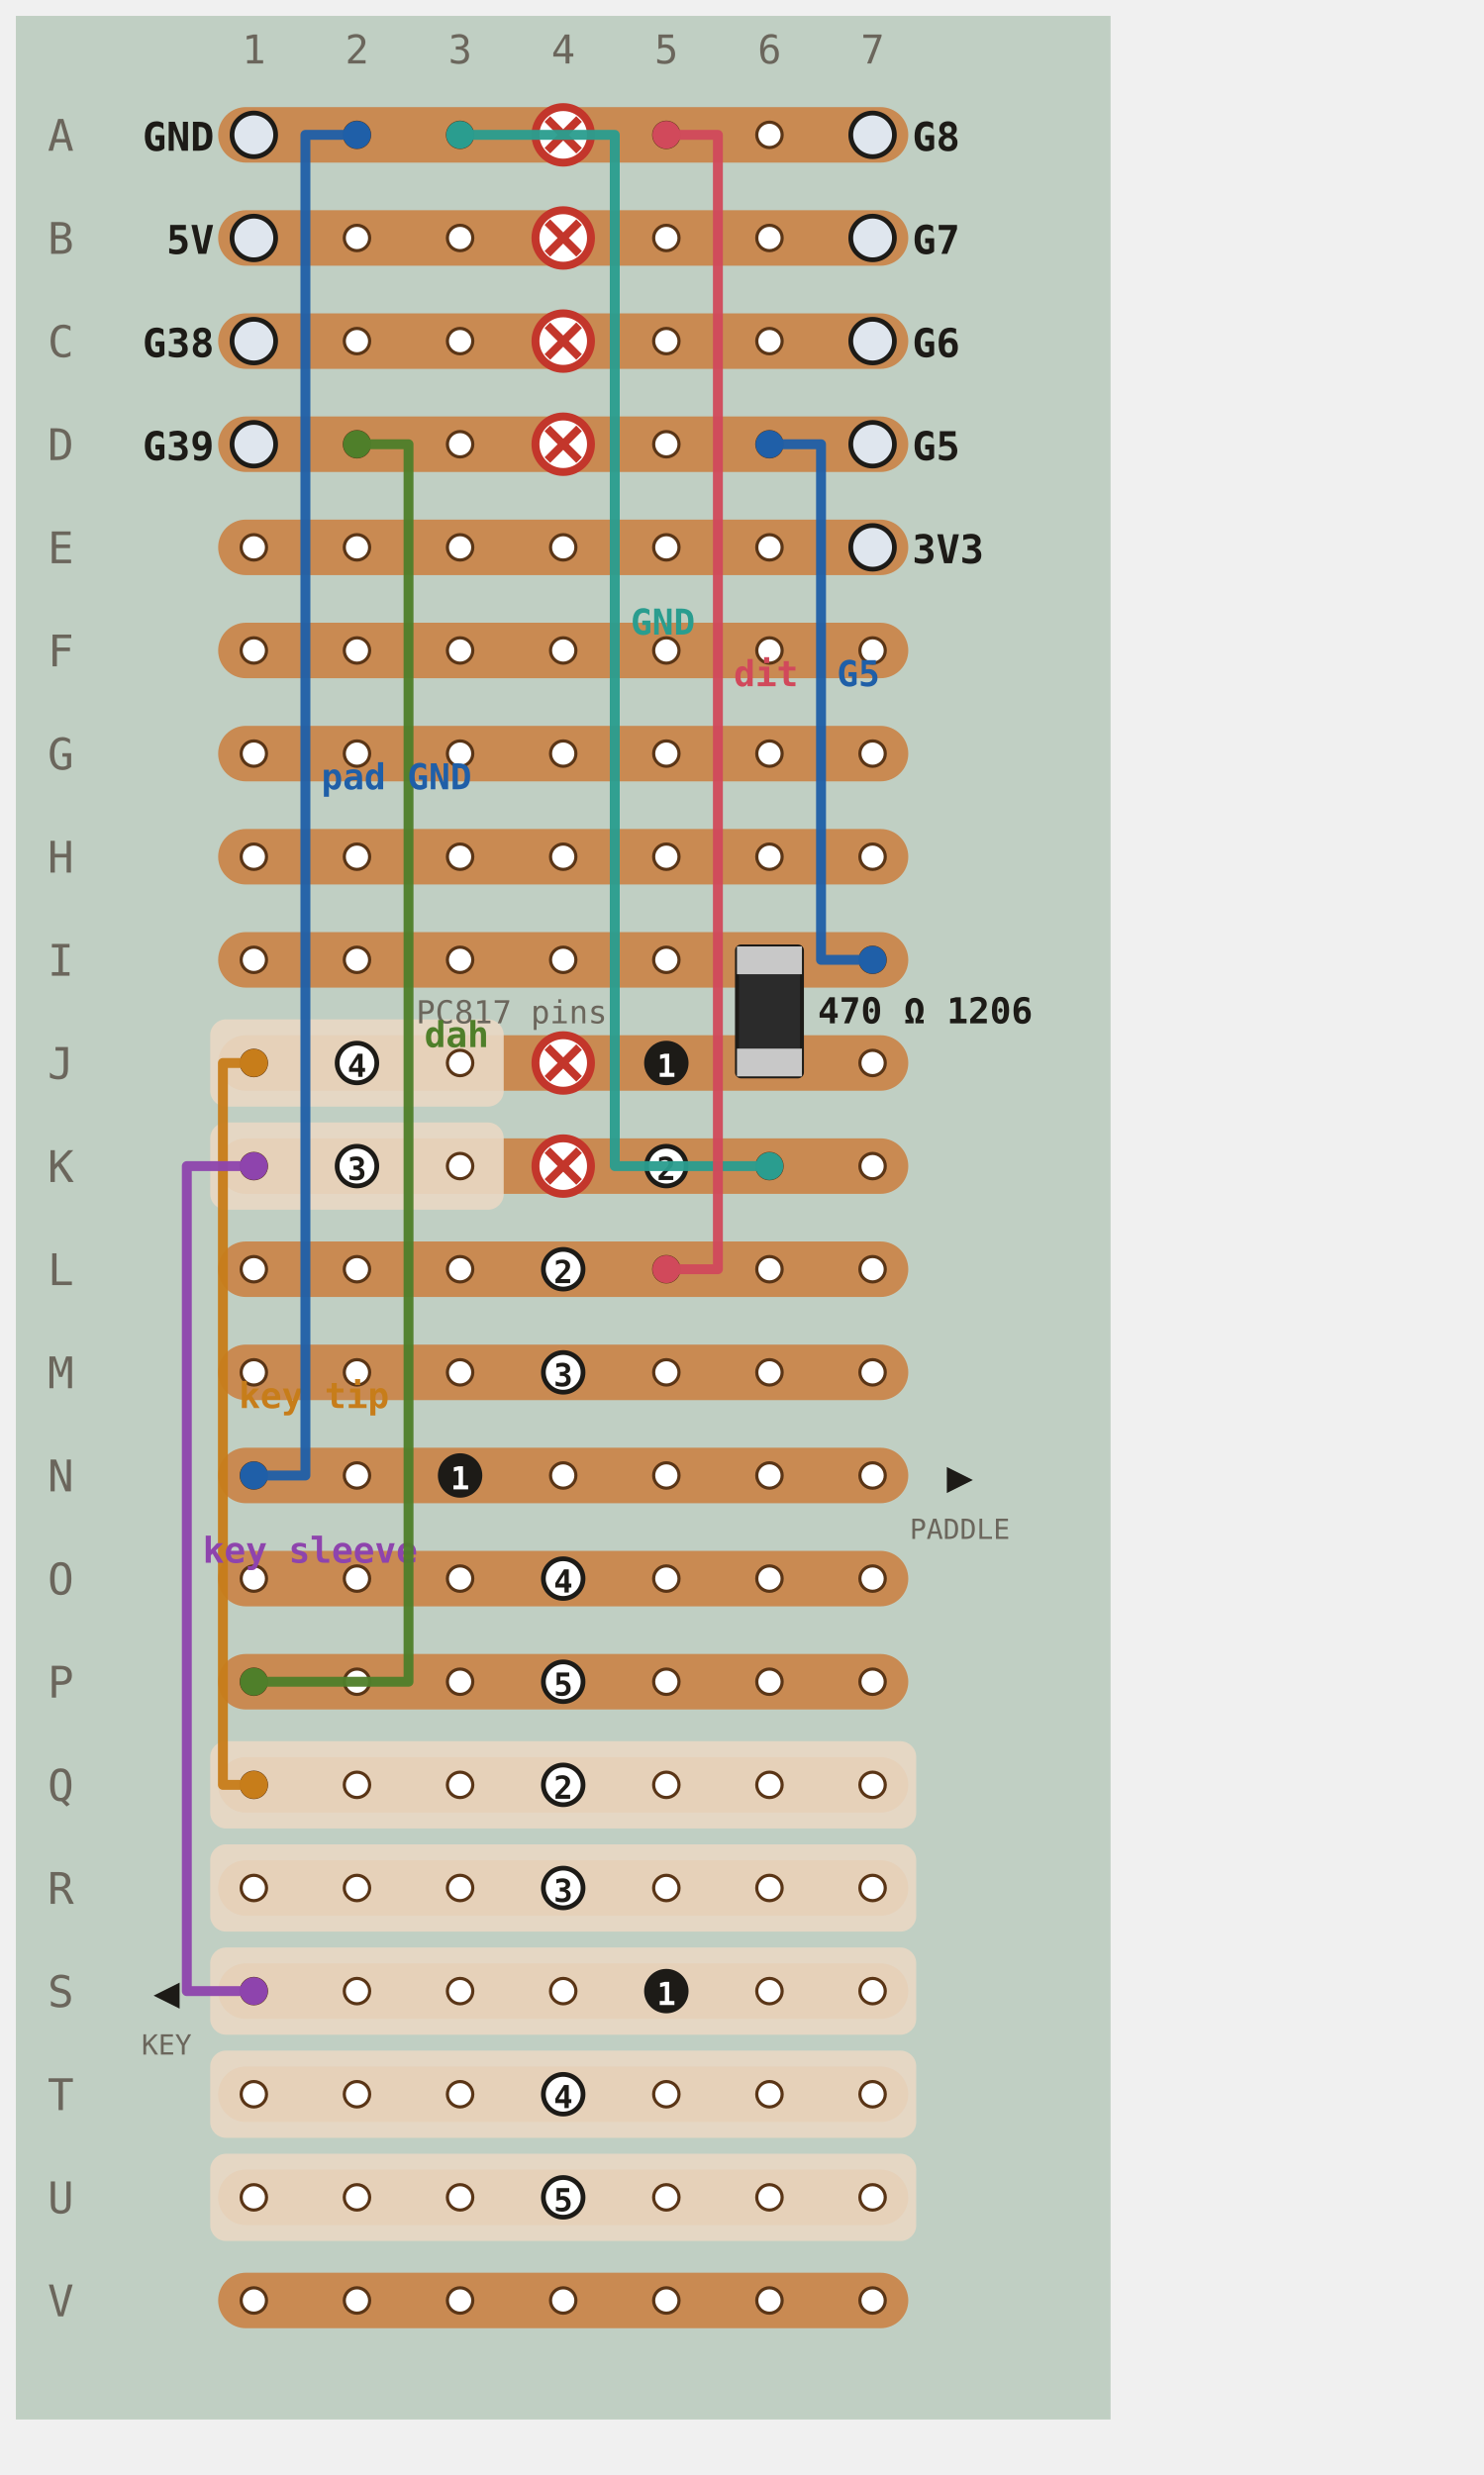
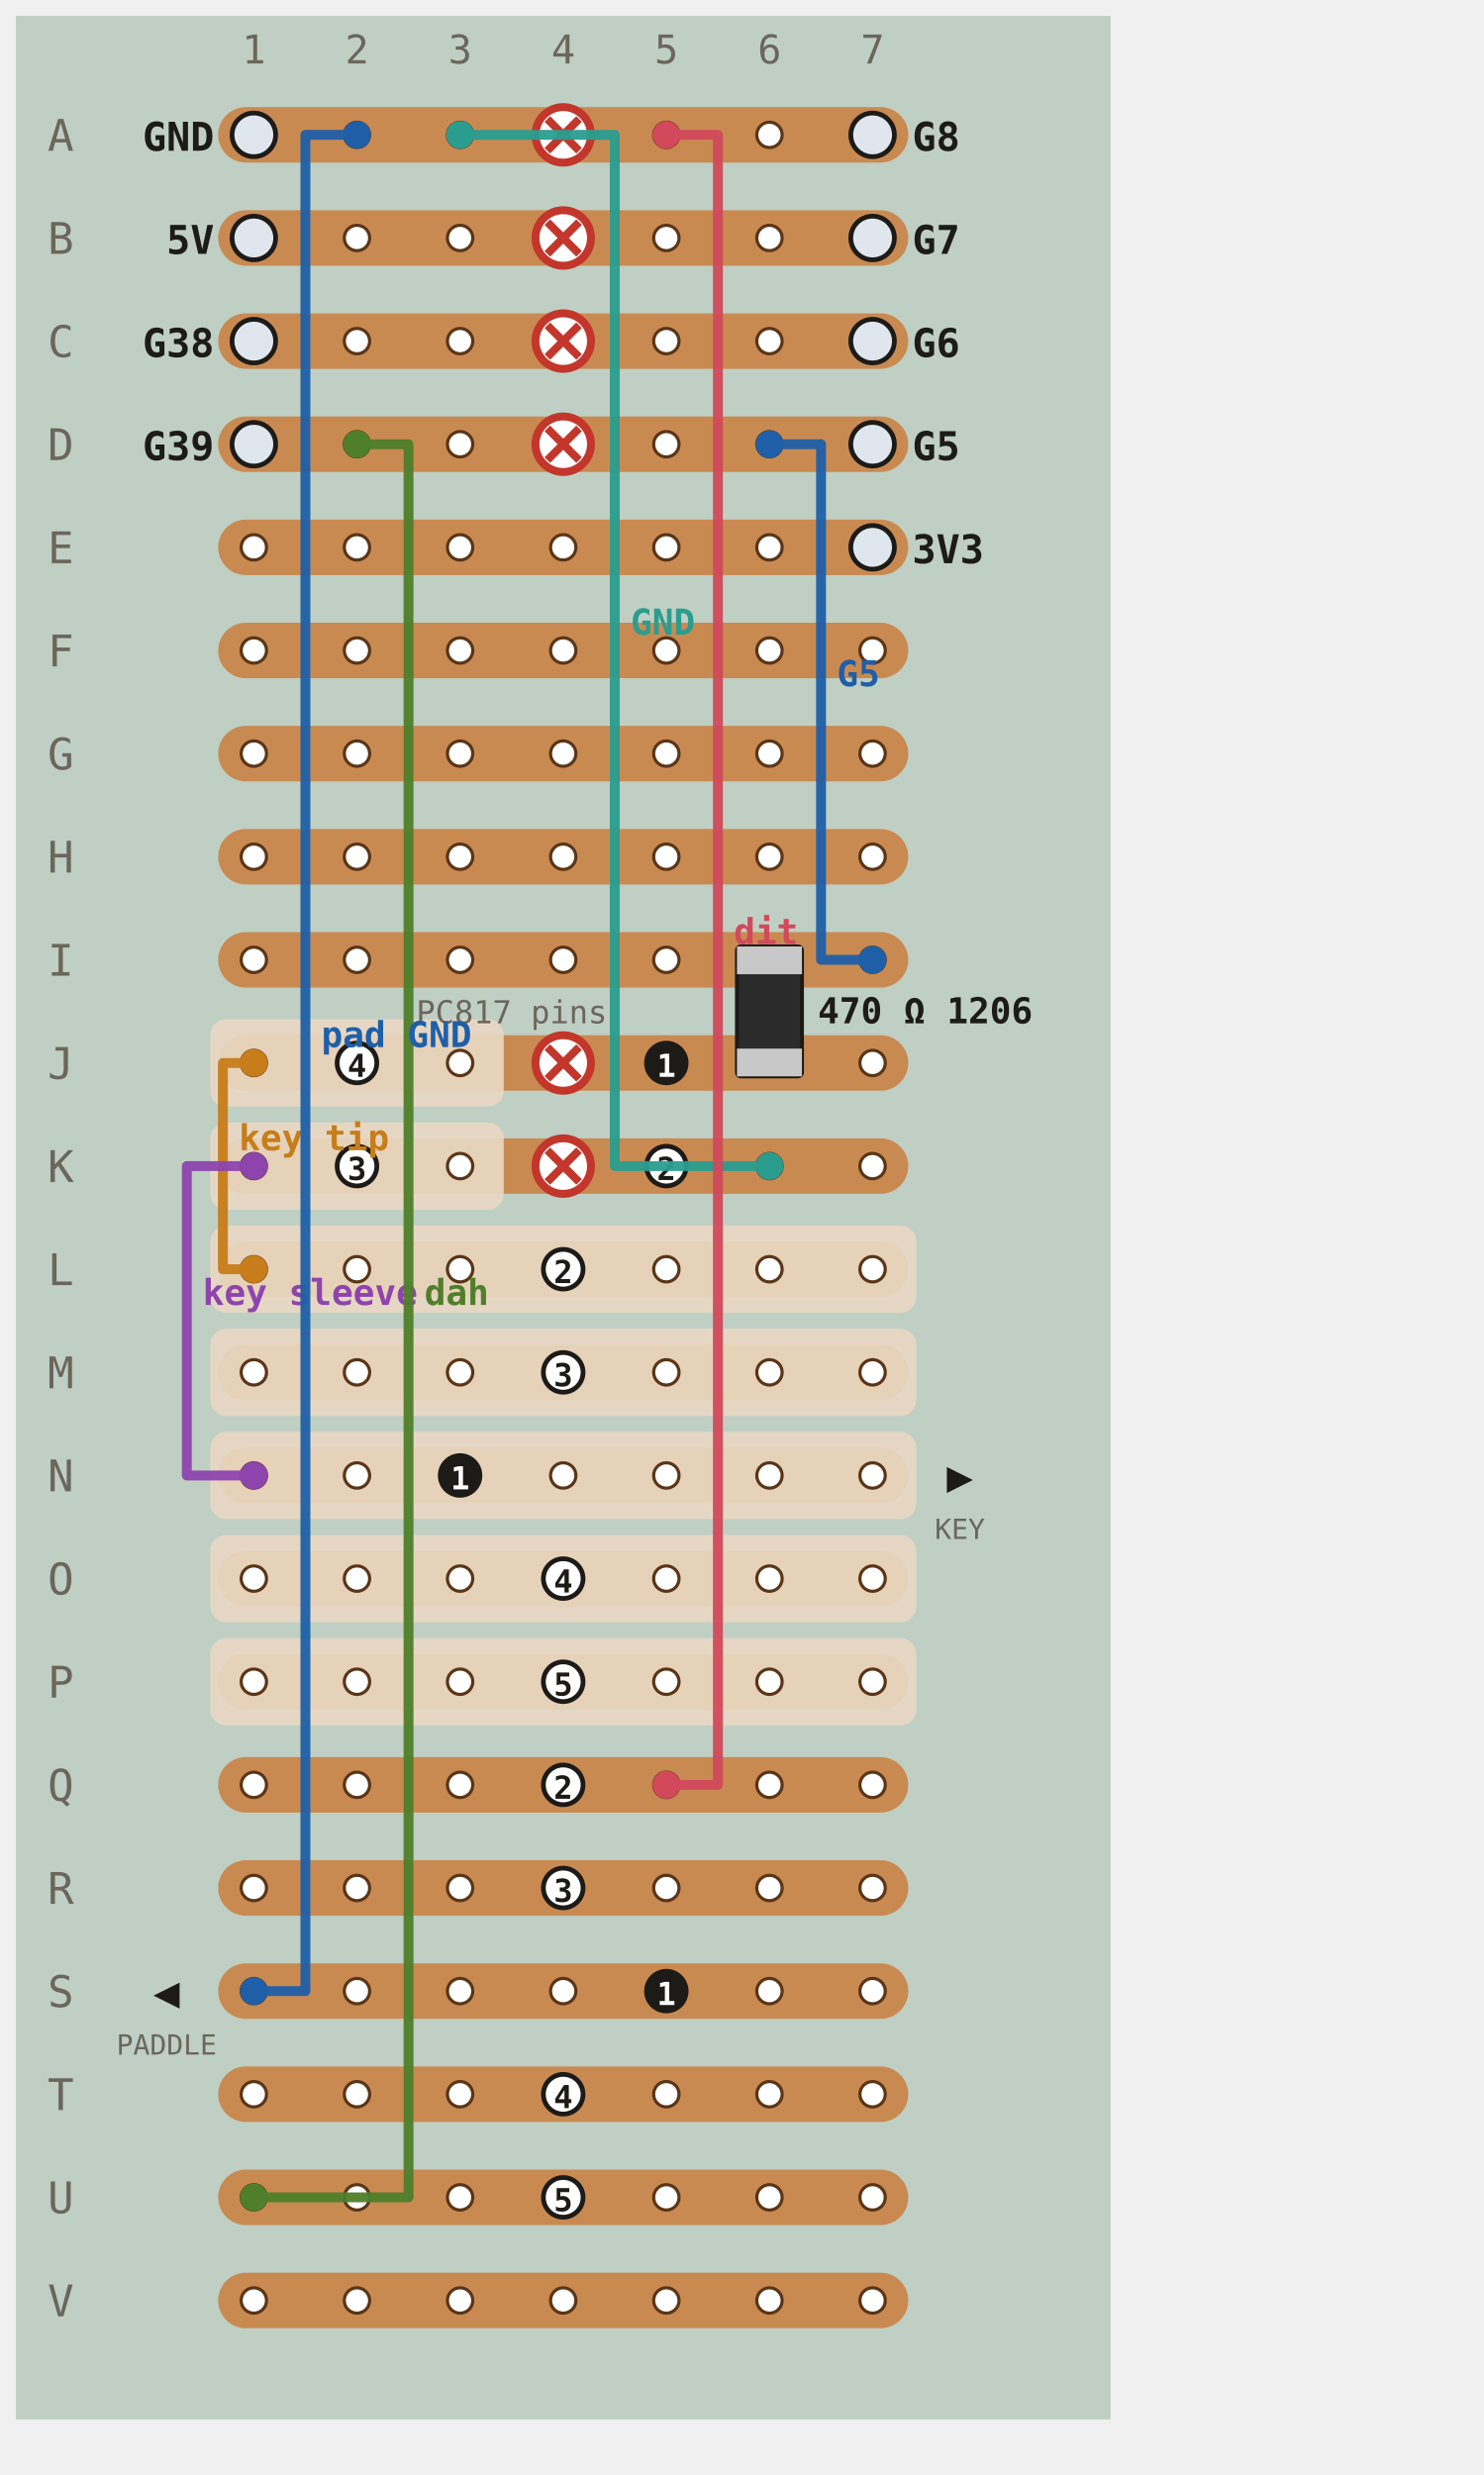
<svg xmlns="http://www.w3.org/2000/svg" viewBox="0 0 374 624" width="374" height="624" font-family="Menlo,Consolas,monospace" style="background:#ffffff">
  <rect x="4" y="4" width="276" height="606" fill="#2f6b3a" opacity=".25" />
  <rect x="55" y="27" width="174" height="14" rx="7" fill="#c98a52" />
  <text x="12" y="38" font-size="11" fill="#6b665c">A</text>
  <circle cx="64" cy="34" r="3.2" fill="#ffffff" stroke="#5a3516" stroke-width=".8" />
  <circle cx="90" cy="34" r="3.2" fill="#ffffff" stroke="#5a3516" stroke-width=".8" />
  <circle cx="116" cy="34" r="3.2" fill="#ffffff" stroke="#5a3516" stroke-width=".8" />
  <circle cx="142" cy="34" r="7" fill="#ffffff" stroke="#c3362b" stroke-width="2" />
  <path d="M138 30L146 38M146 30L138 38" stroke="#c3362b" stroke-width="2" />
  <circle cx="168" cy="34" r="3.2" fill="#ffffff" stroke="#5a3516" stroke-width=".8" />
  <circle cx="194" cy="34" r="3.2" fill="#ffffff" stroke="#5a3516" stroke-width=".8" />
  <circle cx="220" cy="34" r="3.2" fill="#ffffff" stroke="#5a3516" stroke-width=".8" />
  <rect x="55" y="53" width="174" height="14" rx="7" fill="#c98a52" />
  <text x="12" y="64" font-size="11" fill="#6b665c">B</text>
  <circle cx="64" cy="60" r="3.2" fill="#ffffff" stroke="#5a3516" stroke-width=".8" />
  <circle cx="90" cy="60" r="3.2" fill="#ffffff" stroke="#5a3516" stroke-width=".8" />
  <circle cx="116" cy="60" r="3.2" fill="#ffffff" stroke="#5a3516" stroke-width=".8" />
  <circle cx="142" cy="60" r="7" fill="#ffffff" stroke="#c3362b" stroke-width="2" />
  <path d="M138 56L146 64M146 56L138 64" stroke="#c3362b" stroke-width="2" />
  <circle cx="168" cy="60" r="3.2" fill="#ffffff" stroke="#5a3516" stroke-width=".8" />
  <circle cx="194" cy="60" r="3.2" fill="#ffffff" stroke="#5a3516" stroke-width=".8" />
  <circle cx="220" cy="60" r="3.2" fill="#ffffff" stroke="#5a3516" stroke-width=".8" />
  <rect x="55" y="79" width="174" height="14" rx="7" fill="#c98a52" />
  <text x="12" y="90" font-size="11" fill="#6b665c">C</text>
  <circle cx="64" cy="86" r="3.2" fill="#ffffff" stroke="#5a3516" stroke-width=".8" />
  <circle cx="90" cy="86" r="3.2" fill="#ffffff" stroke="#5a3516" stroke-width=".8" />
  <circle cx="116" cy="86" r="3.2" fill="#ffffff" stroke="#5a3516" stroke-width=".8" />
  <circle cx="142" cy="86" r="7" fill="#ffffff" stroke="#c3362b" stroke-width="2" />
  <path d="M138 82L146 90M146 82L138 90" stroke="#c3362b" stroke-width="2" />
  <circle cx="168" cy="86" r="3.2" fill="#ffffff" stroke="#5a3516" stroke-width=".8" />
  <circle cx="194" cy="86" r="3.2" fill="#ffffff" stroke="#5a3516" stroke-width=".8" />
  <circle cx="220" cy="86" r="3.2" fill="#ffffff" stroke="#5a3516" stroke-width=".8" />
  <rect x="55" y="105" width="174" height="14" rx="7" fill="#c98a52" />
  <text x="12" y="116" font-size="11" fill="#6b665c">D</text>
  <circle cx="64" cy="112" r="3.2" fill="#ffffff" stroke="#5a3516" stroke-width=".8" />
  <circle cx="90" cy="112" r="3.2" fill="#ffffff" stroke="#5a3516" stroke-width=".8" />
  <circle cx="116" cy="112" r="3.2" fill="#ffffff" stroke="#5a3516" stroke-width=".8" />
  <circle cx="142" cy="112" r="7" fill="#ffffff" stroke="#c3362b" stroke-width="2" />
  <path d="M138 108L146 116M146 108L138 116" stroke="#c3362b" stroke-width="2" />
  <circle cx="168" cy="112" r="3.2" fill="#ffffff" stroke="#5a3516" stroke-width=".8" />
  <circle cx="194" cy="112" r="3.2" fill="#ffffff" stroke="#5a3516" stroke-width=".8" />
  <circle cx="220" cy="112" r="3.2" fill="#ffffff" stroke="#5a3516" stroke-width=".8" />
  <rect x="55" y="131" width="174" height="14" rx="7" fill="#c98a52" />
  <text x="12" y="142" font-size="11" fill="#6b665c">E</text>
  <circle cx="64" cy="138" r="3.2" fill="#ffffff" stroke="#5a3516" stroke-width=".8" />
  <circle cx="90" cy="138" r="3.2" fill="#ffffff" stroke="#5a3516" stroke-width=".8" />
  <circle cx="116" cy="138" r="3.2" fill="#ffffff" stroke="#5a3516" stroke-width=".8" />
  <circle cx="142" cy="138" r="3.2" fill="#ffffff" stroke="#5a3516" stroke-width=".8" />
  <circle cx="168" cy="138" r="3.2" fill="#ffffff" stroke="#5a3516" stroke-width=".8" />
  <circle cx="194" cy="138" r="3.2" fill="#ffffff" stroke="#5a3516" stroke-width=".8" />
  <circle cx="220" cy="138" r="3.2" fill="#ffffff" stroke="#5a3516" stroke-width=".8" />
  <rect x="55" y="157" width="174" height="14" rx="7" fill="#c98a52" />
  <text x="12" y="168" font-size="11" fill="#6b665c">F</text>
  <circle cx="64" cy="164" r="3.2" fill="#ffffff" stroke="#5a3516" stroke-width=".8" />
  <circle cx="90" cy="164" r="3.2" fill="#ffffff" stroke="#5a3516" stroke-width=".8" />
  <circle cx="116" cy="164" r="3.2" fill="#ffffff" stroke="#5a3516" stroke-width=".8" />
  <circle cx="142" cy="164" r="3.2" fill="#ffffff" stroke="#5a3516" stroke-width=".8" />
  <circle cx="168" cy="164" r="3.2" fill="#ffffff" stroke="#5a3516" stroke-width=".8" />
  <circle cx="194" cy="164" r="3.2" fill="#ffffff" stroke="#5a3516" stroke-width=".8" />
  <circle cx="220" cy="164" r="3.2" fill="#ffffff" stroke="#5a3516" stroke-width=".8" />
  <rect x="55" y="183" width="174" height="14" rx="7" fill="#c98a52" />
  <text x="12" y="194" font-size="11" fill="#6b665c">G</text>
  <circle cx="64" cy="190" r="3.2" fill="#ffffff" stroke="#5a3516" stroke-width=".8" />
  <circle cx="90" cy="190" r="3.2" fill="#ffffff" stroke="#5a3516" stroke-width=".8" />
  <circle cx="116" cy="190" r="3.2" fill="#ffffff" stroke="#5a3516" stroke-width=".8" />
  <circle cx="142" cy="190" r="3.2" fill="#ffffff" stroke="#5a3516" stroke-width=".8" />
  <circle cx="168" cy="190" r="3.2" fill="#ffffff" stroke="#5a3516" stroke-width=".8" />
  <circle cx="194" cy="190" r="3.2" fill="#ffffff" stroke="#5a3516" stroke-width=".8" />
  <circle cx="220" cy="190" r="3.2" fill="#ffffff" stroke="#5a3516" stroke-width=".8" />
  <rect x="55" y="209" width="174" height="14" rx="7" fill="#c98a52" />
  <text x="12" y="220" font-size="11" fill="#6b665c">H</text>
  <circle cx="64" cy="216" r="3.2" fill="#ffffff" stroke="#5a3516" stroke-width=".8" />
  <circle cx="90" cy="216" r="3.2" fill="#ffffff" stroke="#5a3516" stroke-width=".8" />
  <circle cx="116" cy="216" r="3.2" fill="#ffffff" stroke="#5a3516" stroke-width=".8" />
  <circle cx="142" cy="216" r="3.2" fill="#ffffff" stroke="#5a3516" stroke-width=".8" />
  <circle cx="168" cy="216" r="3.2" fill="#ffffff" stroke="#5a3516" stroke-width=".8" />
  <circle cx="194" cy="216" r="3.2" fill="#ffffff" stroke="#5a3516" stroke-width=".8" />
  <circle cx="220" cy="216" r="3.2" fill="#ffffff" stroke="#5a3516" stroke-width=".8" />
  <rect x="55" y="235" width="174" height="14" rx="7" fill="#c98a52" />
  <text x="12" y="246" font-size="11" fill="#6b665c">I</text>
  <circle cx="64" cy="242" r="3.2" fill="#ffffff" stroke="#5a3516" stroke-width=".8" />
  <circle cx="90" cy="242" r="3.2" fill="#ffffff" stroke="#5a3516" stroke-width=".8" />
  <circle cx="116" cy="242" r="3.2" fill="#ffffff" stroke="#5a3516" stroke-width=".8" />
  <circle cx="142" cy="242" r="3.2" fill="#ffffff" stroke="#5a3516" stroke-width=".8" />
  <circle cx="168" cy="242" r="3.2" fill="#ffffff" stroke="#5a3516" stroke-width=".8" />
  <circle cx="194" cy="242" r="3.2" fill="#ffffff" stroke="#5a3516" stroke-width=".8" />
  <circle cx="220" cy="242" r="3.2" fill="#ffffff" stroke="#5a3516" stroke-width=".8" />
  <rect x="55" y="261" width="174" height="14" rx="7" fill="#c98a52" />
  <rect x="53" y="257" width="74" height="22" fill="#e9d8c4" opacity=".9" rx="4" />
  <text x="12" y="272" font-size="11" fill="#6b665c">J</text>
  <circle cx="64" cy="268" r="3.2" fill="#ffffff" stroke="#5a3516" stroke-width=".8" />
  <circle cx="90" cy="268" r="3.2" fill="#ffffff" stroke="#5a3516" stroke-width=".8" />
  <circle cx="116" cy="268" r="3.2" fill="#ffffff" stroke="#5a3516" stroke-width=".8" />
  <circle cx="142" cy="268" r="7" fill="#ffffff" stroke="#c3362b" stroke-width="2" />
  <path d="M138 264L146 272M146 264L138 272" stroke="#c3362b" stroke-width="2" />
  <circle cx="168" cy="268" r="3.2" fill="#ffffff" stroke="#5a3516" stroke-width=".8" />
  <circle cx="194" cy="268" r="3.2" fill="#ffffff" stroke="#5a3516" stroke-width=".8" />
  <circle cx="220" cy="268" r="3.2" fill="#ffffff" stroke="#5a3516" stroke-width=".8" />
  <rect x="55" y="287" width="174" height="14" rx="7" fill="#c98a52" />
  <rect x="53" y="283" width="74" height="22" fill="#e9d8c4" opacity=".9" rx="4" />
  <text x="12" y="298" font-size="11" fill="#6b665c">K</text>
  <circle cx="64" cy="294" r="3.2" fill="#ffffff" stroke="#5a3516" stroke-width=".8" />
  <circle cx="90" cy="294" r="3.2" fill="#ffffff" stroke="#5a3516" stroke-width=".8" />
  <circle cx="116" cy="294" r="3.2" fill="#ffffff" stroke="#5a3516" stroke-width=".8" />
  <circle cx="142" cy="294" r="7" fill="#ffffff" stroke="#c3362b" stroke-width="2" />
  <path d="M138 290L146 298M146 290L138 298" stroke="#c3362b" stroke-width="2" />
  <circle cx="168" cy="294" r="3.2" fill="#ffffff" stroke="#5a3516" stroke-width=".8" />
  <circle cx="194" cy="294" r="3.2" fill="#ffffff" stroke="#5a3516" stroke-width=".8" />
  <circle cx="220" cy="294" r="3.2" fill="#ffffff" stroke="#5a3516" stroke-width=".8" />
  <rect x="55" y="313" width="174" height="14" rx="7" fill="#c98a52" />
+   <rect x="53" y="309" width="178" height="22" fill="#e9d8c4" opacity=".9" rx="4" />
  <text x="12" y="324" font-size="11" fill="#6b665c">L</text>
  <circle cx="64" cy="320" r="3.2" fill="#ffffff" stroke="#5a3516" stroke-width=".8" />
  <circle cx="90" cy="320" r="3.2" fill="#ffffff" stroke="#5a3516" stroke-width=".8" />
  <circle cx="116" cy="320" r="3.2" fill="#ffffff" stroke="#5a3516" stroke-width=".8" />
  <circle cx="142" cy="320" r="3.2" fill="#ffffff" stroke="#5a3516" stroke-width=".8" />
  <circle cx="168" cy="320" r="3.2" fill="#ffffff" stroke="#5a3516" stroke-width=".8" />
  <circle cx="194" cy="320" r="3.2" fill="#ffffff" stroke="#5a3516" stroke-width=".8" />
  <circle cx="220" cy="320" r="3.2" fill="#ffffff" stroke="#5a3516" stroke-width=".8" />
  <rect x="55" y="339" width="174" height="14" rx="7" fill="#c98a52" />
+   <rect x="53" y="335" width="178" height="22" fill="#e9d8c4" opacity=".9" rx="4" />
  <text x="12" y="350" font-size="11" fill="#6b665c">M</text>
  <circle cx="64" cy="346" r="3.2" fill="#ffffff" stroke="#5a3516" stroke-width=".8" />
  <circle cx="90" cy="346" r="3.2" fill="#ffffff" stroke="#5a3516" stroke-width=".8" />
  <circle cx="116" cy="346" r="3.2" fill="#ffffff" stroke="#5a3516" stroke-width=".8" />
  <circle cx="142" cy="346" r="3.2" fill="#ffffff" stroke="#5a3516" stroke-width=".8" />
  <circle cx="168" cy="346" r="3.2" fill="#ffffff" stroke="#5a3516" stroke-width=".8" />
  <circle cx="194" cy="346" r="3.2" fill="#ffffff" stroke="#5a3516" stroke-width=".8" />
  <circle cx="220" cy="346" r="3.2" fill="#ffffff" stroke="#5a3516" stroke-width=".8" />
  <rect x="55" y="365" width="174" height="14" rx="7" fill="#c98a52" />
+   <rect x="53" y="361" width="178" height="22" fill="#e9d8c4" opacity=".9" rx="4" />
  <text x="12" y="376" font-size="11" fill="#6b665c">N</text>
  <circle cx="64" cy="372" r="3.2" fill="#ffffff" stroke="#5a3516" stroke-width=".8" />
  <circle cx="90" cy="372" r="3.2" fill="#ffffff" stroke="#5a3516" stroke-width=".8" />
  <circle cx="116" cy="372" r="3.2" fill="#ffffff" stroke="#5a3516" stroke-width=".8" />
  <circle cx="142" cy="372" r="3.2" fill="#ffffff" stroke="#5a3516" stroke-width=".8" />
  <circle cx="168" cy="372" r="3.2" fill="#ffffff" stroke="#5a3516" stroke-width=".8" />
  <circle cx="194" cy="372" r="3.2" fill="#ffffff" stroke="#5a3516" stroke-width=".8" />
  <circle cx="220" cy="372" r="3.2" fill="#ffffff" stroke="#5a3516" stroke-width=".8" />
  <rect x="55" y="391" width="174" height="14" rx="7" fill="#c98a52" />
+   <rect x="53" y="387" width="178" height="22" fill="#e9d8c4" opacity=".9" rx="4" />
  <text x="12" y="402" font-size="11" fill="#6b665c">O</text>
  <circle cx="64" cy="398" r="3.2" fill="#ffffff" stroke="#5a3516" stroke-width=".8" />
  <circle cx="90" cy="398" r="3.2" fill="#ffffff" stroke="#5a3516" stroke-width=".8" />
  <circle cx="116" cy="398" r="3.2" fill="#ffffff" stroke="#5a3516" stroke-width=".8" />
  <circle cx="142" cy="398" r="3.2" fill="#ffffff" stroke="#5a3516" stroke-width=".8" />
  <circle cx="168" cy="398" r="3.2" fill="#ffffff" stroke="#5a3516" stroke-width=".8" />
  <circle cx="194" cy="398" r="3.2" fill="#ffffff" stroke="#5a3516" stroke-width=".8" />
  <circle cx="220" cy="398" r="3.2" fill="#ffffff" stroke="#5a3516" stroke-width=".8" />
  <rect x="55" y="417" width="174" height="14" rx="7" fill="#c98a52" />
+   <rect x="53" y="413" width="178" height="22" fill="#e9d8c4" opacity=".9" rx="4" />
  <text x="12" y="428" font-size="11" fill="#6b665c">P</text>
  <circle cx="64" cy="424" r="3.2" fill="#ffffff" stroke="#5a3516" stroke-width=".8" />
  <circle cx="90" cy="424" r="3.2" fill="#ffffff" stroke="#5a3516" stroke-width=".8" />
  <circle cx="116" cy="424" r="3.2" fill="#ffffff" stroke="#5a3516" stroke-width=".8" />
  <circle cx="142" cy="424" r="3.2" fill="#ffffff" stroke="#5a3516" stroke-width=".8" />
  <circle cx="168" cy="424" r="3.2" fill="#ffffff" stroke="#5a3516" stroke-width=".8" />
  <circle cx="194" cy="424" r="3.2" fill="#ffffff" stroke="#5a3516" stroke-width=".8" />
  <circle cx="220" cy="424" r="3.2" fill="#ffffff" stroke="#5a3516" stroke-width=".8" />
  <rect x="55" y="443" width="174" height="14" rx="7" fill="#c98a52" />
-   <rect x="53" y="439" width="178" height="22" fill="#e9d8c4" opacity=".9" rx="4" />
  <text x="12" y="454" font-size="11" fill="#6b665c">Q</text>
  <circle cx="64" cy="450" r="3.2" fill="#ffffff" stroke="#5a3516" stroke-width=".8" />
  <circle cx="90" cy="450" r="3.2" fill="#ffffff" stroke="#5a3516" stroke-width=".8" />
  <circle cx="116" cy="450" r="3.2" fill="#ffffff" stroke="#5a3516" stroke-width=".8" />
  <circle cx="142" cy="450" r="3.2" fill="#ffffff" stroke="#5a3516" stroke-width=".8" />
  <circle cx="168" cy="450" r="3.2" fill="#ffffff" stroke="#5a3516" stroke-width=".8" />
  <circle cx="194" cy="450" r="3.2" fill="#ffffff" stroke="#5a3516" stroke-width=".8" />
  <circle cx="220" cy="450" r="3.2" fill="#ffffff" stroke="#5a3516" stroke-width=".8" />
  <rect x="55" y="469" width="174" height="14" rx="7" fill="#c98a52" />
-   <rect x="53" y="465" width="178" height="22" fill="#e9d8c4" opacity=".9" rx="4" />
  <text x="12" y="480" font-size="11" fill="#6b665c">R</text>
  <circle cx="64" cy="476" r="3.2" fill="#ffffff" stroke="#5a3516" stroke-width=".8" />
  <circle cx="90" cy="476" r="3.2" fill="#ffffff" stroke="#5a3516" stroke-width=".8" />
  <circle cx="116" cy="476" r="3.2" fill="#ffffff" stroke="#5a3516" stroke-width=".8" />
  <circle cx="142" cy="476" r="3.2" fill="#ffffff" stroke="#5a3516" stroke-width=".8" />
  <circle cx="168" cy="476" r="3.2" fill="#ffffff" stroke="#5a3516" stroke-width=".8" />
  <circle cx="194" cy="476" r="3.2" fill="#ffffff" stroke="#5a3516" stroke-width=".8" />
  <circle cx="220" cy="476" r="3.2" fill="#ffffff" stroke="#5a3516" stroke-width=".8" />
  <rect x="55" y="495" width="174" height="14" rx="7" fill="#c98a52" />
-   <rect x="53" y="491" width="178" height="22" fill="#e9d8c4" opacity=".9" rx="4" />
  <text x="12" y="506" font-size="11" fill="#6b665c">S</text>
  <circle cx="64" cy="502" r="3.2" fill="#ffffff" stroke="#5a3516" stroke-width=".8" />
  <circle cx="90" cy="502" r="3.2" fill="#ffffff" stroke="#5a3516" stroke-width=".8" />
  <circle cx="116" cy="502" r="3.2" fill="#ffffff" stroke="#5a3516" stroke-width=".8" />
  <circle cx="142" cy="502" r="3.2" fill="#ffffff" stroke="#5a3516" stroke-width=".8" />
  <circle cx="168" cy="502" r="3.2" fill="#ffffff" stroke="#5a3516" stroke-width=".8" />
  <circle cx="194" cy="502" r="3.2" fill="#ffffff" stroke="#5a3516" stroke-width=".8" />
  <circle cx="220" cy="502" r="3.2" fill="#ffffff" stroke="#5a3516" stroke-width=".8" />
  <rect x="55" y="521" width="174" height="14" rx="7" fill="#c98a52" />
-   <rect x="53" y="517" width="178" height="22" fill="#e9d8c4" opacity=".9" rx="4" />
  <text x="12" y="532" font-size="11" fill="#6b665c">T</text>
  <circle cx="64" cy="528" r="3.2" fill="#ffffff" stroke="#5a3516" stroke-width=".8" />
  <circle cx="90" cy="528" r="3.2" fill="#ffffff" stroke="#5a3516" stroke-width=".8" />
  <circle cx="116" cy="528" r="3.2" fill="#ffffff" stroke="#5a3516" stroke-width=".8" />
  <circle cx="142" cy="528" r="3.2" fill="#ffffff" stroke="#5a3516" stroke-width=".8" />
  <circle cx="168" cy="528" r="3.2" fill="#ffffff" stroke="#5a3516" stroke-width=".8" />
  <circle cx="194" cy="528" r="3.2" fill="#ffffff" stroke="#5a3516" stroke-width=".8" />
  <circle cx="220" cy="528" r="3.2" fill="#ffffff" stroke="#5a3516" stroke-width=".8" />
  <rect x="55" y="547" width="174" height="14" rx="7" fill="#c98a52" />
-   <rect x="53" y="543" width="178" height="22" fill="#e9d8c4" opacity=".9" rx="4" />
  <text x="12" y="558" font-size="11" fill="#6b665c">U</text>
  <circle cx="64" cy="554" r="3.2" fill="#ffffff" stroke="#5a3516" stroke-width=".8" />
  <circle cx="90" cy="554" r="3.2" fill="#ffffff" stroke="#5a3516" stroke-width=".8" />
  <circle cx="116" cy="554" r="3.2" fill="#ffffff" stroke="#5a3516" stroke-width=".8" />
  <circle cx="142" cy="554" r="3.2" fill="#ffffff" stroke="#5a3516" stroke-width=".8" />
  <circle cx="168" cy="554" r="3.2" fill="#ffffff" stroke="#5a3516" stroke-width=".8" />
  <circle cx="194" cy="554" r="3.2" fill="#ffffff" stroke="#5a3516" stroke-width=".8" />
  <circle cx="220" cy="554" r="3.2" fill="#ffffff" stroke="#5a3516" stroke-width=".8" />
  <rect x="55" y="573" width="174" height="14" rx="7" fill="#c98a52" />
  <text x="12" y="584" font-size="11" fill="#6b665c">V</text>
  <circle cx="64" cy="580" r="3.2" fill="#ffffff" stroke="#5a3516" stroke-width=".8" />
  <circle cx="90" cy="580" r="3.2" fill="#ffffff" stroke="#5a3516" stroke-width=".8" />
  <circle cx="116" cy="580" r="3.2" fill="#ffffff" stroke="#5a3516" stroke-width=".8" />
  <circle cx="142" cy="580" r="3.2" fill="#ffffff" stroke="#5a3516" stroke-width=".8" />
  <circle cx="168" cy="580" r="3.2" fill="#ffffff" stroke="#5a3516" stroke-width=".8" />
  <circle cx="194" cy="580" r="3.2" fill="#ffffff" stroke="#5a3516" stroke-width=".8" />
  <circle cx="220" cy="580" r="3.2" fill="#ffffff" stroke="#5a3516" stroke-width=".8" />
  <text x="61" y="16" font-size="10" fill="#6b665c">1</text>
  <text x="87" y="16" font-size="10" fill="#6b665c">2</text>
  <text x="113" y="16" font-size="10" fill="#6b665c">3</text>
  <text x="139" y="16" font-size="10" fill="#6b665c">4</text>
  <text x="165" y="16" font-size="10" fill="#6b665c">5</text>
  <text x="191" y="16" font-size="10" fill="#6b665c">6</text>
  <text x="217" y="16" font-size="10" fill="#6b665c">7</text>
  <circle cx="64" cy="34" r="5.5" fill="#dfe6ee" stroke="#1d1b17" stroke-width="1.2" />
  <text x="54" y="38" font-size="10" text-anchor="end" fill="#1d1b17" font-weight="600">GND</text>
  <circle cx="64" cy="60" r="5.5" fill="#dfe6ee" stroke="#1d1b17" stroke-width="1.2" />
  <text x="54" y="64" font-size="10" text-anchor="end" fill="#1d1b17" font-weight="600">5V</text>
  <circle cx="64" cy="86" r="5.5" fill="#dfe6ee" stroke="#1d1b17" stroke-width="1.2" />
  <text x="54" y="90" font-size="10" text-anchor="end" fill="#1d1b17" font-weight="600">G38</text>
  <circle cx="64" cy="112" r="5.5" fill="#dfe6ee" stroke="#1d1b17" stroke-width="1.2" />
  <text x="54" y="116" font-size="10" text-anchor="end" fill="#1d1b17" font-weight="600">G39</text>
  <circle cx="220" cy="34" r="5.5" fill="#dfe6ee" stroke="#1d1b17" stroke-width="1.2" />
  <text x="230" y="38" font-size="10" text-anchor="start" fill="#1d1b17" font-weight="600">G8</text>
  <circle cx="220" cy="60" r="5.5" fill="#dfe6ee" stroke="#1d1b17" stroke-width="1.2" />
  <text x="230" y="64" font-size="10" text-anchor="start" fill="#1d1b17" font-weight="600">G7</text>
  <circle cx="220" cy="86" r="5.5" fill="#dfe6ee" stroke="#1d1b17" stroke-width="1.2" />
  <text x="230" y="90" font-size="10" text-anchor="start" fill="#1d1b17" font-weight="600">G6</text>
  <circle cx="220" cy="112" r="5.5" fill="#dfe6ee" stroke="#1d1b17" stroke-width="1.2" />
  <text x="230" y="116" font-size="10" text-anchor="start" fill="#1d1b17" font-weight="600">G5</text>
  <circle cx="220" cy="138" r="5.5" fill="#dfe6ee" stroke="#1d1b17" stroke-width="1.2" />
  <text x="230" y="142" font-size="10" text-anchor="start" fill="#1d1b17" font-weight="600">3V3</text>
  <text x="129.0" y="258" font-size="8" text-anchor="middle" fill="#6b665c">PC817 pins</text>
  <circle cx="168" cy="268" r="5" fill="#1d1b17" stroke="#1d1b17" stroke-width="1.2" />
  <text x="168" y="271.5" font-size="8" text-anchor="middle" fill="#ffffff" font-weight="600">1</text>
  <circle cx="168" cy="294" r="5" fill="#ffffff" stroke="#1d1b17" stroke-width="1.2" />
  <text x="168" y="297.5" font-size="8" text-anchor="middle" fill="#1d1b17" font-weight="600">2</text>
  <circle cx="90" cy="294" r="5" fill="#ffffff" stroke="#1d1b17" stroke-width="1.2" />
  <text x="90" y="297.5" font-size="8" text-anchor="middle" fill="#1d1b17" font-weight="600">3</text>
  <circle cx="90" cy="268" r="5" fill="#ffffff" stroke="#1d1b17" stroke-width="1.2" />
  <text x="90" y="271.5" font-size="8" text-anchor="middle" fill="#1d1b17" font-weight="600">4</text>
  <text x="242" y="376.0" font-size="11" text-anchor="middle" fill="#1d1b17">▶</text>
-   <text x="242" y="388.0" font-size="7" text-anchor="middle" fill="#6b665c">PADDLE</text>
+   <text x="242" y="388.0" font-size="7" text-anchor="middle" fill="#6b665c">KEY</text>
  <circle cx="142" cy="320" r="5" fill="#ffffff" stroke="#1d1b17" stroke-width="1.2" />
  <text x="142" y="323.5" font-size="8" text-anchor="middle" fill="#1d1b17" font-weight="600">2</text>
  <circle cx="142" cy="346" r="5" fill="#ffffff" stroke="#1d1b17" stroke-width="1.2" />
  <text x="142" y="349.5" font-size="8" text-anchor="middle" fill="#1d1b17" font-weight="600">3</text>
  <circle cx="142" cy="398" r="5" fill="#ffffff" stroke="#1d1b17" stroke-width="1.2" />
  <text x="142" y="401.5" font-size="8" text-anchor="middle" fill="#1d1b17" font-weight="600">4</text>
  <circle cx="142" cy="424" r="5" fill="#ffffff" stroke="#1d1b17" stroke-width="1.2" />
  <text x="142" y="427.5" font-size="8" text-anchor="middle" fill="#1d1b17" font-weight="600">5</text>
  <circle cx="116" cy="372" r="5" fill="#1d1b17" stroke="#1d1b17" stroke-width="1.2" />
  <text x="116" y="375.5" font-size="8" text-anchor="middle" fill="#ffffff" font-weight="600">1</text>
  <text x="42" y="506.0" font-size="11" text-anchor="middle" fill="#1d1b17">◀</text>
-   <text x="42" y="518.0" font-size="7" text-anchor="middle" fill="#6b665c">KEY</text>
+   <text x="42" y="518.0" font-size="7" text-anchor="middle" fill="#6b665c">PADDLE</text>
  <circle cx="142" cy="450" r="5" fill="#ffffff" stroke="#1d1b17" stroke-width="1.2" />
  <text x="142" y="453.5" font-size="8" text-anchor="middle" fill="#1d1b17" font-weight="600">2</text>
  <circle cx="142" cy="476" r="5" fill="#ffffff" stroke="#1d1b17" stroke-width="1.2" />
  <text x="142" y="479.5" font-size="8" text-anchor="middle" fill="#1d1b17" font-weight="600">3</text>
  <circle cx="142" cy="528" r="5" fill="#ffffff" stroke="#1d1b17" stroke-width="1.2" />
  <text x="142" y="531.5" font-size="8" text-anchor="middle" fill="#1d1b17" font-weight="600">4</text>
  <circle cx="142" cy="554" r="5" fill="#ffffff" stroke="#1d1b17" stroke-width="1.2" />
  <text x="142" y="557.5" font-size="8" text-anchor="middle" fill="#1d1b17" font-weight="600">5</text>
  <circle cx="168" cy="502" r="5" fill="#1d1b17" stroke="#1d1b17" stroke-width="1.2" />
  <text x="168" y="505.5" font-size="8" text-anchor="middle" fill="#ffffff" font-weight="600">1</text>
  <path d="M194 112L207.0 112L207.0 242L220 242" stroke="#1f5fa8" stroke-width="2.5" fill="none" stroke-linejoin="round" opacity=".95" />
  <circle cx="194" cy="112" r="3.5" fill="#1f5fa8" />
  <circle cx="220" cy="242" r="3.5" fill="#1f5fa8" />
  <text x="211.0" y="173.0" font-size="9" fill="#1f5fa8" font-weight="600">G5</text>
  <path d="M194 294L155.0 294L155.0 34L116 34" stroke="#2a9d8f" stroke-width="2.5" fill="none" stroke-linejoin="round" opacity=".95" />
  <circle cx="194" cy="294" r="3.5" fill="#2a9d8f" />
  <circle cx="116" cy="34" r="3.5" fill="#2a9d8f" />
  <text x="159.0" y="160.0" font-size="9" fill="#2a9d8f" font-weight="600">GND</text>
-   <path d="M64 450L56.2 450L56.2 268L64 268" stroke="#c77d1a" stroke-width="2.5" fill="none" stroke-linejoin="round" opacity=".95" />
-   <circle cx="64" cy="450" r="3.5" fill="#c77d1a" />
+   <path d="M64 320L56.2 320L56.2 268L64 268" stroke="#c77d1a" stroke-width="2.5" fill="none" stroke-linejoin="round" opacity=".95" />
+   <circle cx="64" cy="320" r="3.5" fill="#c77d1a" />
  <circle cx="64" cy="268" r="3.5" fill="#c77d1a" />
-   <text x="60.2" y="355.0" font-size="9" fill="#c77d1a" font-weight="600">key tip</text>
-   <path d="M64 502L47.1 502L47.1 294L64 294" stroke="#8e44ad" stroke-width="2.5" fill="none" stroke-linejoin="round" opacity=".95" />
-   <circle cx="64" cy="502" r="3.5" fill="#8e44ad" />
+   <text x="60.2" y="290.0" font-size="9" fill="#c77d1a" font-weight="600">key tip</text>
+   <path d="M64 372L47.1 372L47.1 294L64 294" stroke="#8e44ad" stroke-width="2.5" fill="none" stroke-linejoin="round" opacity=".95" />
+   <circle cx="64" cy="372" r="3.5" fill="#8e44ad" />
  <circle cx="64" cy="294" r="3.5" fill="#8e44ad" />
-   <text x="51.1" y="394.0" font-size="9" fill="#8e44ad" font-weight="600">key sleeve</text>
-   <path d="M168 320L181.0 320L181.0 34L168 34" stroke="#d1495b" stroke-width="2.5" fill="none" stroke-linejoin="round" opacity=".95" />
-   <circle cx="168" cy="320" r="3.5" fill="#d1495b" />
+   <text x="51.1" y="329.0" font-size="9" fill="#8e44ad" font-weight="600">key sleeve</text>
+   <path d="M168 450L181.0 450L181.0 34L168 34" stroke="#d1495b" stroke-width="2.5" fill="none" stroke-linejoin="round" opacity=".95" />
+   <circle cx="168" cy="450" r="3.5" fill="#d1495b" />
  <circle cx="168" cy="34" r="3.5" fill="#d1495b" />
-   <text x="185.0" y="173.0" font-size="9" fill="#d1495b" font-weight="600">dit</text>
-   <path d="M64 424L103.0 424L103.0 112L90 112" stroke="#4f7f2a" stroke-width="2.5" fill="none" stroke-linejoin="round" opacity=".95" />
-   <circle cx="64" cy="424" r="3.5" fill="#4f7f2a" />
+   <text x="185.0" y="238.0" font-size="9" fill="#d1495b" font-weight="600">dit</text>
+   <path d="M64 554L103.0 554L103.0 112L90 112" stroke="#4f7f2a" stroke-width="2.5" fill="none" stroke-linejoin="round" opacity=".95" />
+   <circle cx="64" cy="554" r="3.5" fill="#4f7f2a" />
  <circle cx="90" cy="112" r="3.5" fill="#4f7f2a" />
-   <text x="107.0" y="264.0" font-size="9" fill="#4f7f2a" font-weight="600">dah</text>
-   <path d="M64 372L77.0 372L77.0 34L90 34" stroke="#1f5fa8" stroke-width="2.5" fill="none" stroke-linejoin="round" opacity=".95" />
-   <circle cx="64" cy="372" r="3.5" fill="#1f5fa8" />
+   <text x="107.0" y="329.0" font-size="9" fill="#4f7f2a" font-weight="600">dah</text>
+   <path d="M64 502L77.0 502L77.0 34L90 34" stroke="#1f5fa8" stroke-width="2.5" fill="none" stroke-linejoin="round" opacity=".95" />
+   <circle cx="64" cy="502" r="3.5" fill="#1f5fa8" />
  <circle cx="90" cy="34" r="3.5" fill="#1f5fa8" />
-   <text x="81.0" y="199.0" font-size="9" fill="#1f5fa8" font-weight="600">pad GND</text>
+   <text x="81.0" y="264.0" font-size="9" fill="#1f5fa8" font-weight="600">pad GND</text>
  <rect x="185.811" y="238.622" width="16.378" height="32.756" fill="#2b2b2b" stroke="#1d1b17" stroke-width="1" rx="1" />
  <rect x="185.811" y="238.622" width="16.378" height="7" fill="#c8c8c8" />
  <rect x="185.811" y="264.378" width="16.378" height="7" fill="#c8c8c8" />
  <text x="206.189" y="258.0" font-size="9" fill="#1d1b17" font-weight="600">470 Ω 1206</text>
</svg>
